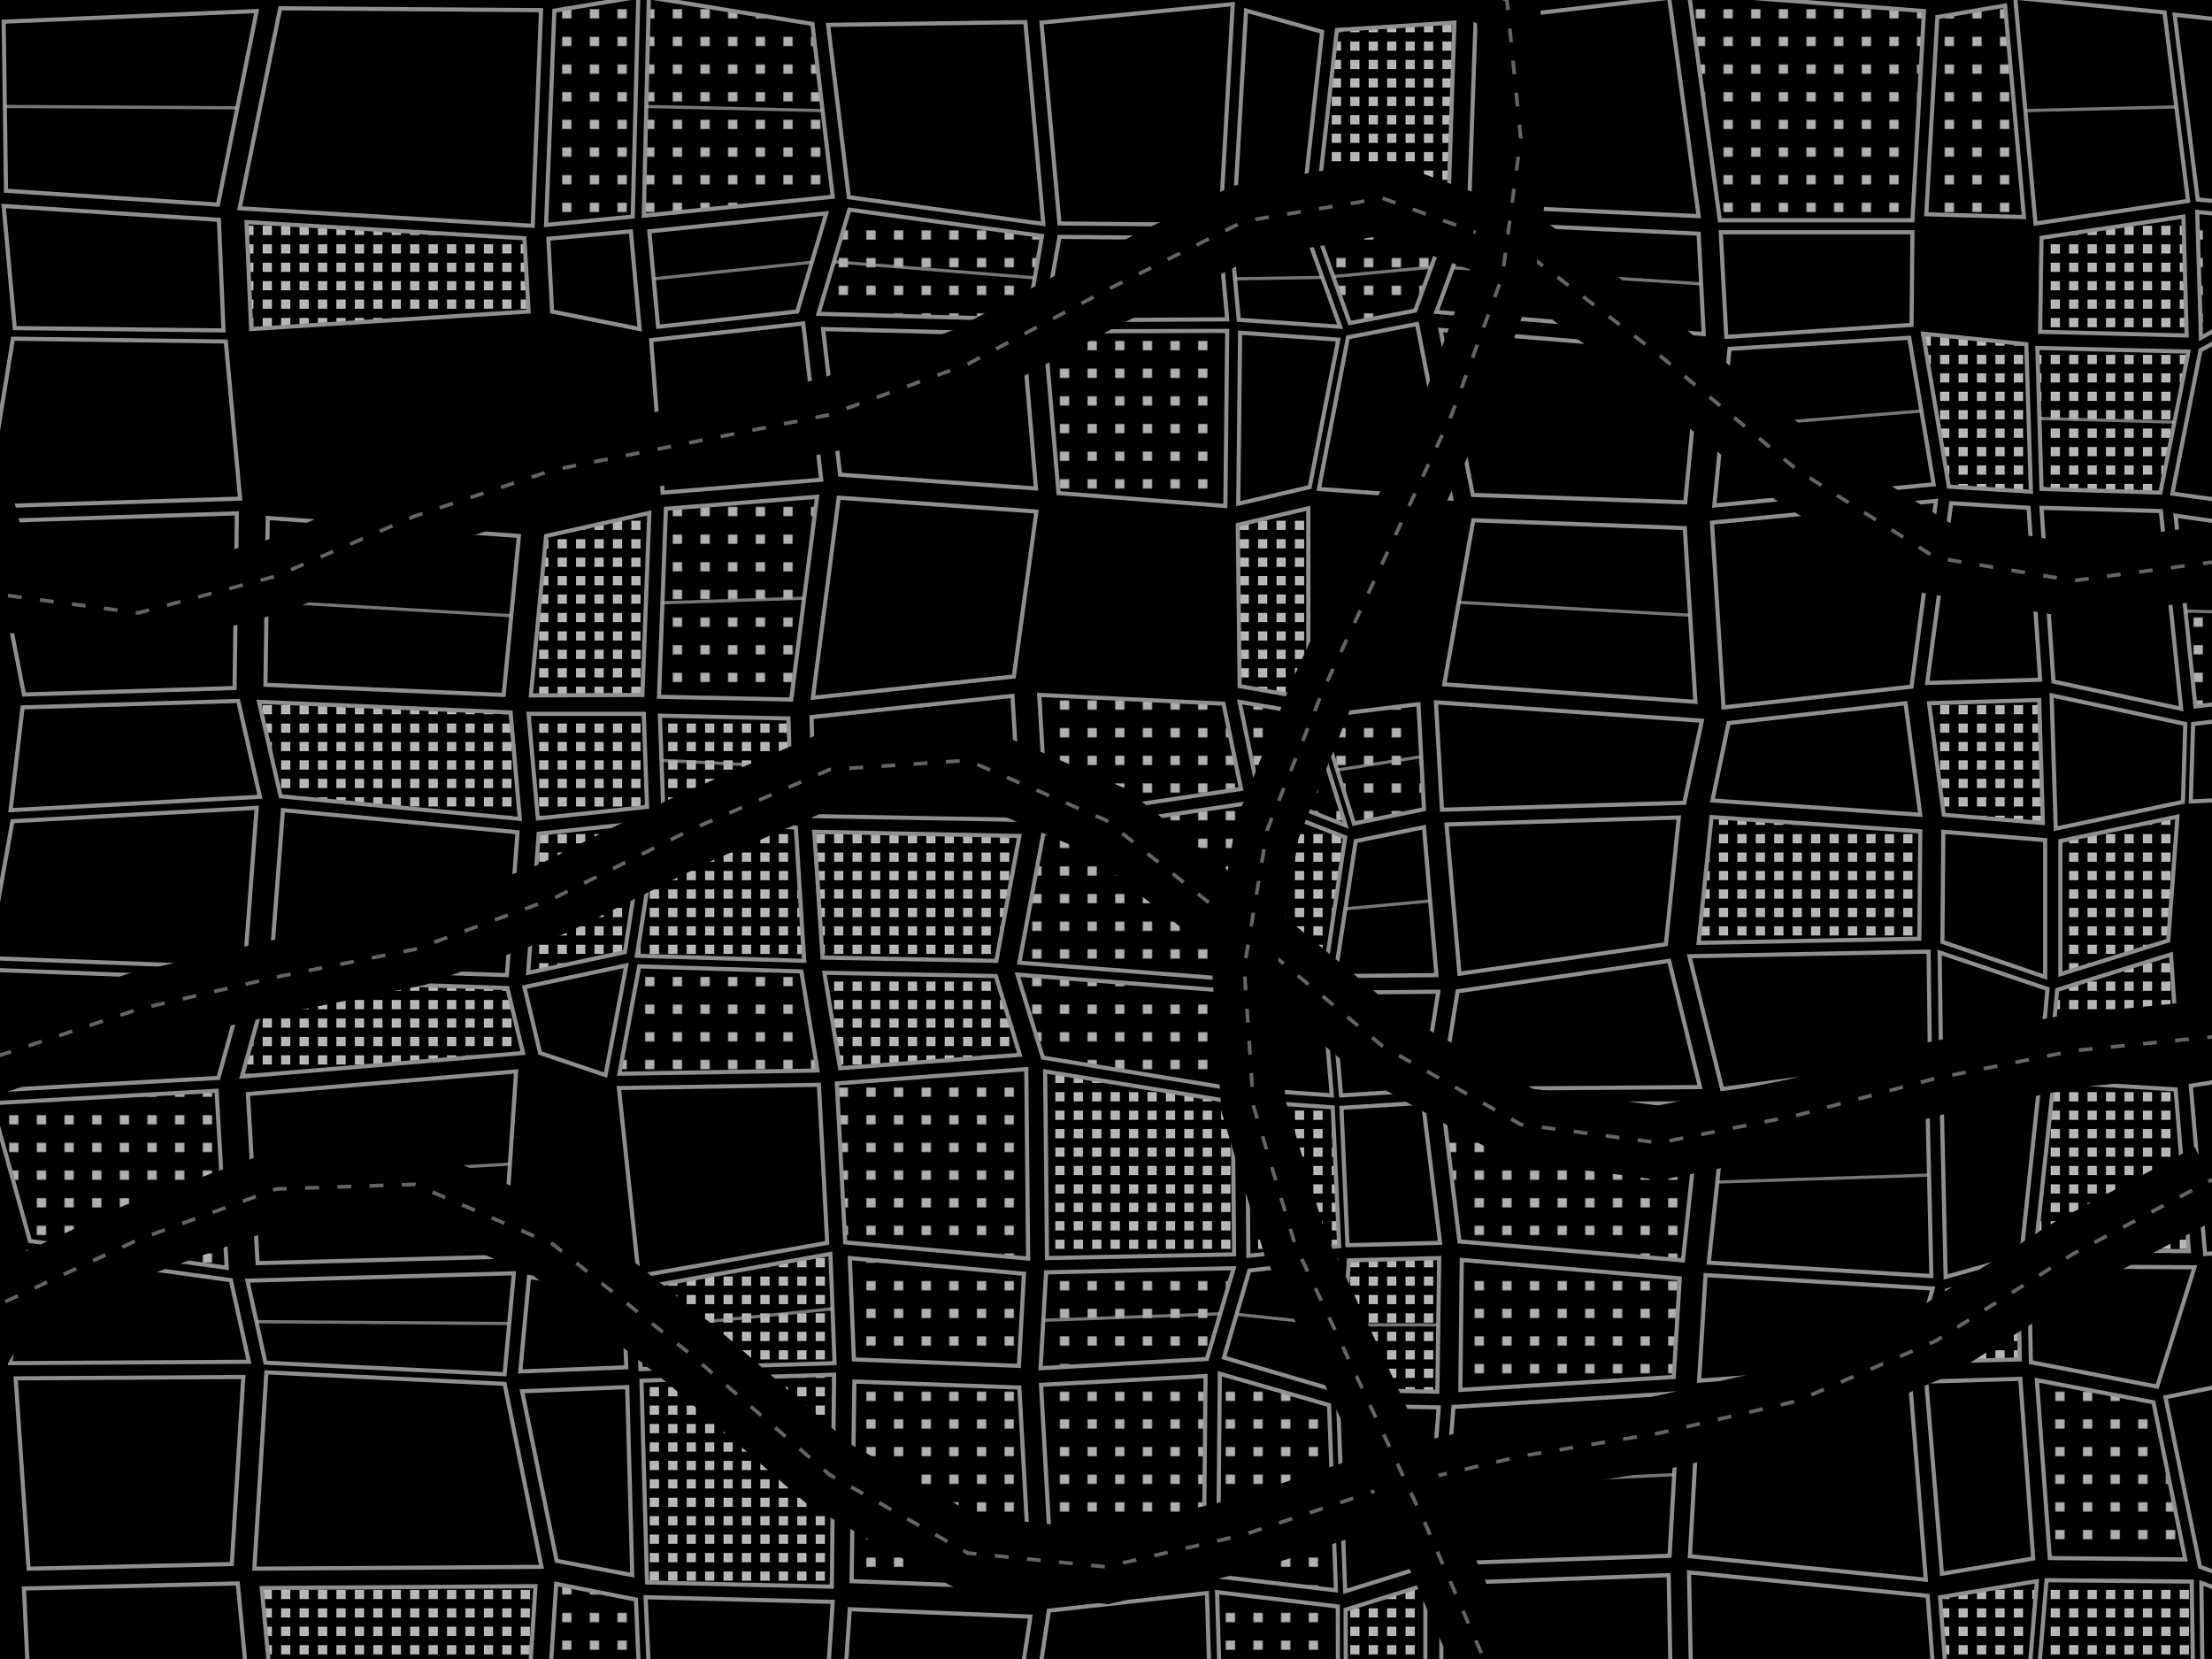
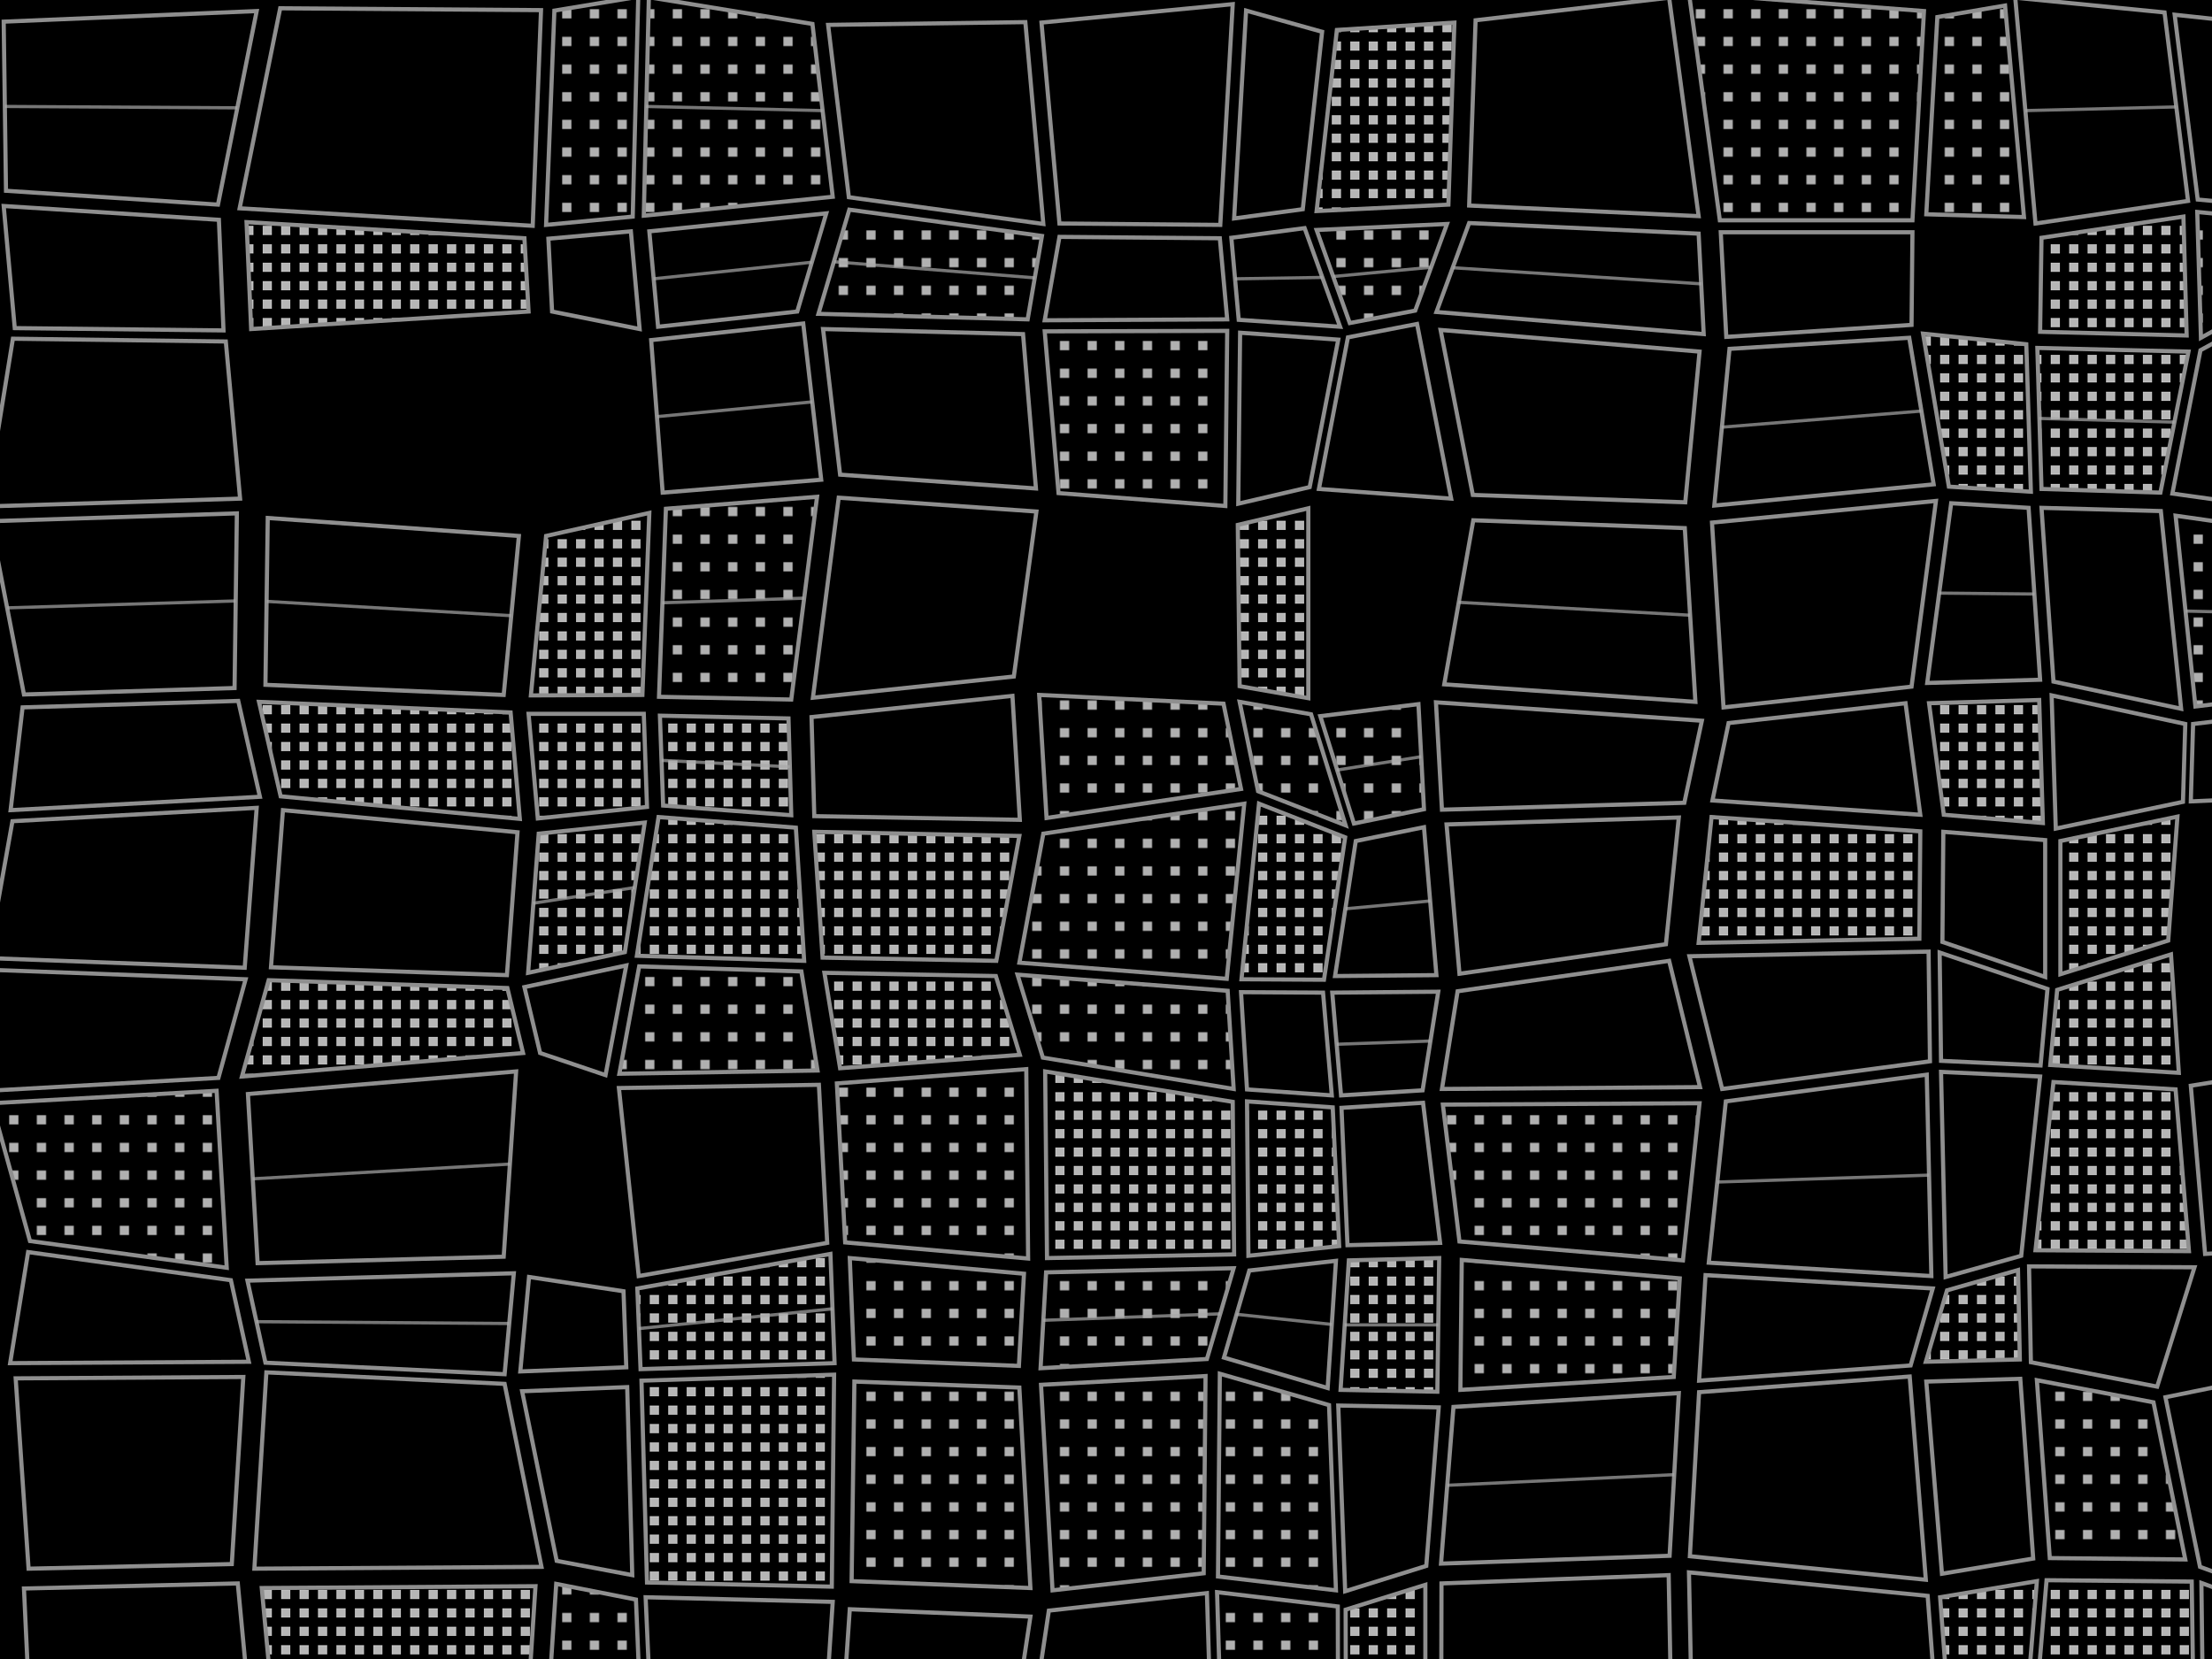
<svg xmlns="http://www.w3.org/2000/svg" width="480" height="360" viewBox="0 0 480 360">
  <defs>
    <pattern id="dg" width="6" height="6" patternUnits="userSpaceOnUse">
      <rect width="6" height="6" fill="#000" />
      <rect x="2" y="2" width="2" height="2" fill="#cfcfcf" />
    </pattern>
    <pattern id="dh" width="4" height="4" patternUnits="userSpaceOnUse">
      <rect width="4" height="4" fill="#000" />
      <rect x="1" y="1" width="2" height="2" fill="#d6d6d6" />
    </pattern>
  </defs>
  <rect width="480" height="360" fill="#000" />
  <path d="M0.8 4.7 L55.7 2.4 L47.3 44.4 L1.3 41.4 Z" fill="none" stroke="#a8a8a8" stroke-width="0.9" opacity="0.85" />
  <line x1="1.1" y1="23.1" x2="51.5" y2="23.4" stroke="#a8a8a8" stroke-width="0.7" opacity="0.7" />
  <path d="M0.8 44.7 L47.5 47.7 L48.5 71.7 L3.2 71.2 Z" fill="none" stroke="#a8a8a8" stroke-width="0.9" opacity="0.85" />
  <path d="M2.8 73.5 L49.0 74.1 L52.1 108.2 L-3.1 109.9 Z" fill="none" stroke="#a8a8a8" stroke-width="0.9" opacity="0.85" />
  <path d="M-2.1 113.1 L51.4 111.4 L50.9 149.3 L5.2 150.7 Z" fill="none" stroke="#a8a8a8" stroke-width="0.9" opacity="0.85" />
  <line x1="1.6" y1="131.9" x2="51.1" y2="130.4" stroke="#a8a8a8" stroke-width="0.7" opacity="0.7" />
  <path d="M4.9 153.5 L51.7 152.1 L56.4 172.9 L2.3 175.8 Z" fill="none" stroke="#a8a8a8" stroke-width="0.9" opacity="0.85" />
  <path d="M2.7 178.2 L55.7 175.3 L53.1 210.0 L-2.6 207.9 Z" fill="none" stroke="#a8a8a8" stroke-width="0.9" opacity="0.85" />
  <path d="M-3.4 210.4 L53.3 212.5 L47.4 233.9 L-2.6 236.7 Z" fill="none" stroke="#a8a8a8" stroke-width="0.9" opacity="0.85" />
  <path d="M-1.8 239.4 L47.0 236.7 L49.2 275.1 L6.5 269.3 Z" fill="url(#dg)" stroke="#a8a8a8" stroke-width="0.9" opacity="0.85" />
  <path d="M6.1 271.7 L50.1 277.8 L54.0 295.5 L2.2 295.8 Z" fill="none" stroke="#a8a8a8" stroke-width="0.9" opacity="0.85" />
  <path d="M3.4 299.1 L52.8 298.8 L50.3 339.4 L6.2 340.4 Z" fill="none" stroke="#a8a8a8" stroke-width="0.9" opacity="0.85" />
  <path d="M5.2 344.7 L51.6 343.6 L56.3 393.4 L7.5 394.0 Z" fill="none" stroke="#a8a8a8" stroke-width="0.9" opacity="0.85" />
  <path d="M60.8 1.8 L117.4 2.2 L115.6 49.0 L52.0 45.2 Z" fill="none" stroke="#a8a8a8" stroke-width="0.9" opacity="0.85" />
  <path d="M53.5 48.2 L113.8 51.7 L114.7 67.6 L54.5 71.4 Z" fill="url(#dh)" stroke="#a8a8a8" stroke-width="0.9" opacity="0.85" />
  <path d="M58.1 112.4 L112.6 116.3 L109.3 150.8 L57.6 148.6 Z" fill="none" stroke="#a8a8a8" stroke-width="0.9" opacity="0.85" />
  <line x1="57.9" y1="130.5" x2="110.9" y2="133.6" stroke="#a8a8a8" stroke-width="0.7" opacity="0.7" />
  <path d="M56.2 152.3 L110.8 154.6 L112.8 177.7 L60.9 172.8 Z" fill="url(#dh)" stroke="#a8a8a8" stroke-width="0.9" opacity="0.85" />
  <path d="M61.4 175.8 L112.3 180.6 L110.0 211.6 L58.8 209.9 Z" fill="none" stroke="#a8a8a8" stroke-width="0.9" opacity="0.85" />
  <path d="M58.3 212.7 L110.1 214.4 L113.5 228.5 L52.5 233.6 Z" fill="url(#dh)" stroke="#a8a8a8" stroke-width="0.9" opacity="0.85" />
  <path d="M53.8 237.4 L112.0 232.5 L109.3 272.7 L55.9 274.1 Z" fill="none" stroke="#a8a8a8" stroke-width="0.9" opacity="0.85" />
  <line x1="54.8" y1="255.8" x2="110.7" y2="252.6" stroke="#a8a8a8" stroke-width="0.7" opacity="0.7" />
  <path d="M53.7 277.9 L111.5 276.3 L109.5 298.2 L57.6 295.7 Z" fill="none" stroke="#a8a8a8" stroke-width="0.9" opacity="0.85" />
  <line x1="55.6" y1="286.8" x2="110.5" y2="287.2" stroke="#a8a8a8" stroke-width="0.7" opacity="0.7" />
  <path d="M57.8 297.8 L109.5 300.3 L117.5 340.0 L55.2 340.4 Z" fill="none" stroke="#a8a8a8" stroke-width="0.9" opacity="0.85" />
  <path d="M56.8 344.6 L116.2 344.2 L113.4 387.3 L61.2 392.0 Z" fill="url(#dh)" stroke="#a8a8a8" stroke-width="0.9" opacity="0.85" />
  <path d="M120.3 2.3 L138.5 -0.7 L137.3 47.0 L118.5 48.8 Z" fill="url(#dg)" stroke="#a8a8a8" stroke-width="0.9" opacity="0.85" />
  <path d="M119.0 51.8 L136.9 50.2 L138.8 71.4 L119.8 67.6 Z" fill="none" stroke="#a8a8a8" stroke-width="0.9" opacity="0.85" />
  <path d="M118.5 116.3 L140.9 111.3 L139.4 150.8 L115.2 150.9 Z" fill="url(#dh)" stroke="#a8a8a8" stroke-width="0.9" opacity="0.85" />
  <path d="M114.7 154.9 L139.7 154.9 L140.4 175.1 L116.7 177.6 Z" fill="url(#dh)" stroke="#a8a8a8" stroke-width="0.9" opacity="0.85" />
  <path d="M116.9 180.9 L139.9 178.5 L135.6 206.6 L114.6 211.1 Z" fill="url(#dh)" stroke="#a8a8a8" stroke-width="0.9" opacity="0.85" />
  <line x1="115.7" y1="196.0" x2="137.7" y2="192.6" stroke="#a8a8a8" stroke-width="0.7" opacity="0.7" />
  <path d="M113.8 214.2 L135.9 209.5 L131.4 233.3 L117.2 228.5 Z" fill="none" stroke="#a8a8a8" stroke-width="0.9" opacity="0.85" />
  <path d="M114.8 277.1 L135.3 280.2 L135.9 296.7 L112.9 297.6 Z" fill="none" stroke="#a8a8a8" stroke-width="0.9" opacity="0.85" />
  <path d="M113.3 301.9 L136.1 301.0 L137.2 341.8 L120.8 338.7 Z" fill="none" stroke="#a8a8a8" stroke-width="0.9" opacity="0.85" />
  <path d="M120.7 343.7 L138.0 347.1 L139.8 390.6 L117.8 387.8 Z" fill="url(#dg)" stroke="#a8a8a8" stroke-width="0.9" opacity="0.85" />
  <line x1="119.2" y1="365.8" x2="138.9" y2="368.8" stroke="#a8a8a8" stroke-width="0.7" opacity="0.7" />
  <path d="M140.8 -0.6 L176.3 5.2 L180.7 42.7 L139.7 46.8 Z" fill="url(#dg)" stroke="#a8a8a8" stroke-width="0.9" opacity="0.85" />
  <line x1="140.2" y1="23.1" x2="178.5" y2="24.0" stroke="#a8a8a8" stroke-width="0.7" opacity="0.7" />
  <path d="M140.9 50.2 L179.3 46.3 L173.0 67.6 L142.8 70.9 Z" fill="none" stroke="#a8a8a8" stroke-width="0.9" opacity="0.85" />
  <line x1="141.8" y1="60.5" x2="176.2" y2="56.9" stroke="#a8a8a8" stroke-width="0.7" opacity="0.7" />
  <path d="M141.3 73.8 L174.3 70.2 L178.2 104.1 L143.8 106.9 Z" fill="none" stroke="#a8a8a8" stroke-width="0.9" opacity="0.85" />
  <line x1="142.6" y1="90.4" x2="176.3" y2="87.2" stroke="#a8a8a8" stroke-width="0.7" opacity="0.7" />
  <path d="M144.5 110.4 L177.3 107.8 L171.7 151.8 L143.0 151.2 Z" fill="url(#dg)" stroke="#a8a8a8" stroke-width="0.9" opacity="0.85" />
  <line x1="143.7" y1="130.8" x2="174.5" y2="129.8" stroke="#a8a8a8" stroke-width="0.7" opacity="0.7" />
  <path d="M143.2 155.3 L171.1 155.9 L171.7 176.9 L143.9 174.8 Z" fill="url(#dh)" stroke="#a8a8a8" stroke-width="0.9" opacity="0.85" />
  <line x1="143.6" y1="165.0" x2="171.4" y2="166.4" stroke="#a8a8a8" stroke-width="0.7" opacity="0.7" />
  <path d="M142.9 177.3 L172.7 179.6 L174.5 208.5 L138.2 207.4 Z" fill="url(#dh)" stroke="#a8a8a8" stroke-width="0.9" opacity="0.85" />
  <path d="M138.7 209.7 L173.9 210.8 L177.4 232.3 L134.4 233.0 Z" fill="url(#dg)" stroke="#a8a8a8" stroke-width="0.9" opacity="0.85" />
  <path d="M134.3 236.1 L177.7 235.4 L179.5 269.7 L138.6 276.9 Z" fill="none" stroke="#a8a8a8" stroke-width="0.9" opacity="0.85" />
  <path d="M138.3 279.6 L180.2 272.1 L181.1 295.8 L139.0 297.1 Z" fill="url(#dh)" stroke="#a8a8a8" stroke-width="0.9" opacity="0.85" />
  <line x1="138.6" y1="288.3" x2="180.7" y2="284.0" stroke="#a8a8a8" stroke-width="0.7" opacity="0.7" />
  <path d="M139.2 299.6 L181.0 298.3 L180.5 344.3 L140.4 343.4 Z" fill="url(#dh)" stroke="#a8a8a8" stroke-width="0.9" opacity="0.85" />
  <path d="M140.1 346.6 L180.7 347.6 L177.5 396.3 L142.1 391.6 Z" fill="none" stroke="#a8a8a8" stroke-width="0.9" opacity="0.85" />
  <path d="M179.7 5.4 L222.5 4.8 L226.4 48.6 L184.2 42.8 Z" fill="none" stroke="#a8a8a8" stroke-width="0.9" opacity="0.85" />
  <path d="M184.3 45.5 L226.1 51.2 L223.0 69.3 L177.6 68.1 Z" fill="url(#dg)" stroke="#a8a8a8" stroke-width="0.9" opacity="0.85" />
  <line x1="181.0" y1="56.8" x2="224.6" y2="60.3" stroke="#a8a8a8" stroke-width="0.7" opacity="0.7" />
  <path d="M178.6 71.4 L222.0 72.5 L224.8 106.0 L182.3 103.0 Z" fill="none" stroke="#a8a8a8" stroke-width="0.9" opacity="0.85" />
  <path d="M182.0 108.0 L224.9 111.0 L220.0 146.8 L176.4 151.4 Z" fill="none" stroke="#a8a8a8" stroke-width="0.9" opacity="0.85" />
  <path d="M176.1 155.6 L219.7 151.0 L221.3 177.9 L176.7 177.1 Z" fill="none" stroke="#a8a8a8" stroke-width="0.9" opacity="0.85" />
  <path d="M176.7 180.5 L221.2 181.4 L216.2 208.5 L178.5 207.8 Z" fill="url(#dh)" stroke="#a8a8a8" stroke-width="0.9" opacity="0.85" />
  <path d="M178.9 211.1 L216.1 211.8 L221.3 228.9 L182.3 231.8 Z" fill="url(#dh)" stroke="#a8a8a8" stroke-width="0.9" opacity="0.85" />
  <path d="M181.6 235.1 L222.7 232.0 L223.1 273.1 L183.4 269.6 Z" fill="url(#dg)" stroke="#a8a8a8" stroke-width="0.9" opacity="0.85" />
  <path d="M184.4 273.0 L222.2 276.4 L221.1 296.4 L185.3 295.0 Z" fill="url(#dg)" stroke="#a8a8a8" stroke-width="0.9" opacity="0.85" />
  <path d="M185.4 299.8 L221.2 301.1 L223.6 344.6 L184.8 343.1 Z" fill="url(#dg)" stroke="#a8a8a8" stroke-width="0.9" opacity="0.85" />
  <path d="M184.4 349.2 L223.6 350.8 L216.9 395.1 L181.3 395.0 Z" fill="none" stroke="#a8a8a8" stroke-width="0.9" opacity="0.85" />
  <path d="M226.0 4.9 L267.5 0.9 L264.8 48.8 L229.9 48.5 Z" fill="none" stroke="#a8a8a8" stroke-width="0.9" opacity="0.85" />
  <path d="M229.9 51.4 L264.7 51.7 L266.3 69.3 L226.7 69.5 Z" fill="none" stroke="#a8a8a8" stroke-width="0.9" opacity="0.85" />
  <path d="M226.7 71.9 L266.3 71.8 L265.9 109.8 L229.7 107.0 Z" fill="url(#dg)" stroke="#a8a8a8" stroke-width="0.9" opacity="0.85" />
  <path d="M225.5 150.8 L265.5 152.7 L269.3 171.2 L227.1 177.5 Z" fill="url(#dg)" stroke="#a8a8a8" stroke-width="0.9" opacity="0.85" />
  <path d="M226.4 180.9 L270.0 174.4 L266.2 212.4 L221.2 208.9 Z" fill="url(#dg)" stroke="#a8a8a8" stroke-width="0.9" opacity="0.85" />
  <path d="M220.8 211.5 L266.4 215.0 L267.7 236.3 L226.3 229.5 Z" fill="url(#dg)" stroke="#a8a8a8" stroke-width="0.9" opacity="0.85" />
  <path d="M226.8 232.5 L267.5 239.1 L267.8 272.2 L227.2 273.0 Z" fill="url(#dh)" stroke="#a8a8a8" stroke-width="0.9" opacity="0.85" />
  <path d="M227.0 276.1 L267.7 275.2 L261.9 294.9 L225.8 296.9 Z" fill="url(#dg)" stroke="#a8a8a8" stroke-width="0.9" opacity="0.85" />
  <line x1="226.4" y1="286.5" x2="264.8" y2="285.1" stroke="#a8a8a8" stroke-width="0.7" opacity="0.7" />
  <path d="M225.9 300.5 L261.6 298.6 L261.2 341.4 L228.4 345.1 Z" fill="url(#dg)" stroke="#a8a8a8" stroke-width="0.9" opacity="0.85" />
  <path d="M227.6 349.5 L261.9 345.7 L263.4 395.2 L220.6 396.4 Z" fill="none" stroke="#a8a8a8" stroke-width="0.9" opacity="0.85" />
  <path d="M270.4 2.3 L286.9 6.9 L282.7 45.4 L267.8 47.4 Z" fill="none" stroke="#a8a8a8" stroke-width="0.9" opacity="0.85" />
  <path d="M267.2 51.6 L283.1 49.5 L290.8 70.9 L268.8 69.4 Z" fill="none" stroke="#a8a8a8" stroke-width="0.9" opacity="0.85" />
  <line x1="268.0" y1="60.5" x2="287.0" y2="60.2" stroke="#a8a8a8" stroke-width="0.7" opacity="0.7" />
  <path d="M269.1 72.2 L290.4 73.7 L284.2 105.7 L268.7 109.3 Z" fill="none" stroke="#a8a8a8" stroke-width="0.9" opacity="0.85" />
  <path d="M268.6 113.9 L283.9 110.3 L283.9 151.5 L269.0 148.9 Z" fill="url(#dh)" stroke="#a8a8a8" stroke-width="0.9" opacity="0.85" />
  <path d="M269.0 152.3 L284.5 155.0 L292.0 179.1 L273.0 171.7 Z" fill="url(#dg)" stroke="#a8a8a8" stroke-width="0.9" opacity="0.85" />
  <path d="M273.2 174.4 L291.9 181.7 L287.3 212.6 L269.4 212.5 Z" fill="url(#dh)" stroke="#a8a8a8" stroke-width="0.9" opacity="0.85" />
  <path d="M269.3 215.3 L287.1 215.4 L289.0 237.7 L270.6 236.4 Z" fill="none" stroke="#a8a8a8" stroke-width="0.9" opacity="0.85" />
  <path d="M270.6 239.0 L289.2 240.3 L290.6 270.4 L270.9 272.5 Z" fill="url(#dh)" stroke="#a8a8a8" stroke-width="0.9" opacity="0.85" />
  <path d="M271.1 275.7 L289.9 273.6 L288.1 301.2 L265.6 294.6 Z" fill="none" stroke="#a8a8a8" stroke-width="0.9" opacity="0.85" />
  <line x1="268.3" y1="285.2" x2="289.0" y2="287.4" stroke="#a8a8a8" stroke-width="0.7" opacity="0.7" />
  <path d="M264.7 298.1 L288.4 304.9 L289.9 345.1 L264.3 342.1 Z" fill="url(#dg)" stroke="#a8a8a8" stroke-width="0.9" opacity="0.85" />
  <path d="M264.1 345.5 L290.3 348.6 L290.4 395.8 L265.6 395.3 Z" fill="url(#dg)" stroke="#a8a8a8" stroke-width="0.9" opacity="0.85" />
  <path d="M290.1 6.5 L315.6 4.9 L314.3 44.4 L285.7 45.8 Z" fill="url(#dh)" stroke="#a8a8a8" stroke-width="0.9" opacity="0.85" />
  <path d="M285.7 49.9 L314.0 48.6 L307.1 67.4 L292.9 70.1 Z" fill="url(#dg)" stroke="#a8a8a8" stroke-width="0.9" opacity="0.85" />
  <line x1="289.3" y1="60.0" x2="310.5" y2="58.0" stroke="#a8a8a8" stroke-width="0.7" opacity="0.7" />
  <path d="M292.5 73.2 L307.5 70.3 L314.9 108.2 L286.2 106.1 Z" fill="none" stroke="#a8a8a8" stroke-width="0.9" opacity="0.85" />
  <path d="M286.5 155.4 L307.8 152.8 L309.0 175.6 L293.8 178.7 Z" fill="url(#dg)" stroke="#a8a8a8" stroke-width="0.9" opacity="0.85" />
  <line x1="290.1" y1="167.1" x2="308.4" y2="164.2" stroke="#a8a8a8" stroke-width="0.7" opacity="0.7" />
  <path d="M294.2 182.5 L309.0 179.5 L311.7 211.6 L289.7 211.8 Z" fill="none" stroke="#a8a8a8" stroke-width="0.9" opacity="0.85" />
  <line x1="292.0" y1="197.2" x2="310.4" y2="195.5" stroke="#a8a8a8" stroke-width="0.7" opacity="0.7" />
  <path d="M289.1 215.4 L312.1 215.2 L308.7 236.6 L291.0 237.7 Z" fill="none" stroke="#a8a8a8" stroke-width="0.9" opacity="0.85" />
  <line x1="290.1" y1="226.6" x2="310.4" y2="225.9" stroke="#a8a8a8" stroke-width="0.7" opacity="0.7" />
  <path d="M291.1 240.4 L308.8 239.3 L312.5 269.7 L292.4 270.2 Z" fill="none" stroke="#a8a8a8" stroke-width="0.9" opacity="0.85" />
  <path d="M292.7 273.5 L312.3 273.0 L311.9 302.0 L290.9 301.6 Z" fill="url(#dh)" stroke="#a8a8a8" stroke-width="0.9" opacity="0.85" />
  <line x1="291.8" y1="287.5" x2="312.1" y2="287.5" stroke="#a8a8a8" stroke-width="0.7" opacity="0.7" />
  <path d="M290.4 305.0 L312.2 305.4 L309.5 339.8 L291.9 345.3 Z" fill="none" stroke="#a8a8a8" stroke-width="0.9" opacity="0.85" />
  <path d="M292.0 349.3 L309.3 343.9 L309.3 390.9 L292.1 394.7 Z" fill="url(#dh)" stroke="#a8a8a8" stroke-width="0.9" opacity="0.85" />
  <path d="M320.2 4.4 L362.2 -0.5 L368.6 46.9 L318.8 44.6 Z" fill="none" stroke="#a8a8a8" stroke-width="0.9" opacity="0.85" />
  <path d="M318.8 48.4 L368.6 50.7 L369.7 72.5 L311.7 67.7 Z" fill="none" stroke="#a8a8a8" stroke-width="0.9" opacity="0.85" />
  <line x1="315.3" y1="58.1" x2="369.2" y2="61.6" stroke="#a8a8a8" stroke-width="0.7" opacity="0.7" />
  <path d="M312.6 71.6 L368.8 76.3 L365.7 109.0 L319.6 107.4 Z" fill="none" stroke="#a8a8a8" stroke-width="0.9" opacity="0.85" />
  <path d="M319.7 112.9 L365.6 114.6 L367.9 152.3 L313.4 148.5 Z" fill="none" stroke="#a8a8a8" stroke-width="0.9" opacity="0.85" />
  <line x1="316.5" y1="130.7" x2="366.7" y2="133.5" stroke="#a8a8a8" stroke-width="0.7" opacity="0.7" />
  <path d="M311.6 152.4 L369.3 156.4 L365.5 174.2 L312.9 175.7 Z" fill="none" stroke="#a8a8a8" stroke-width="0.9" opacity="0.85" />
  <path d="M313.9 178.9 L364.3 177.4 L361.5 204.9 L316.7 211.3 Z" fill="none" stroke="#a8a8a8" stroke-width="0.9" opacity="0.85" />
  <path d="M316.3 215.1 L362.2 208.5 L368.9 235.9 L312.9 236.3 Z" fill="none" stroke="#a8a8a8" stroke-width="0.9" opacity="0.85" />
  <path d="M313.1 239.7 L368.8 239.4 L365.2 273.5 L316.7 269.4 Z" fill="url(#dg)" stroke="#a8a8a8" stroke-width="0.9" opacity="0.85" />
  <path d="M317.2 273.4 L364.5 277.4 L363.2 298.8 L316.9 301.6 Z" fill="url(#dg)" stroke="#a8a8a8" stroke-width="0.9" opacity="0.85" />
  <path d="M315.4 305.3 L364.3 302.3 L362.3 337.6 L312.7 339.3 Z" fill="none" stroke="#a8a8a8" stroke-width="0.9" opacity="0.85" />
  <line x1="314.1" y1="322.3" x2="363.3" y2="320.0" stroke="#a8a8a8" stroke-width="0.7" opacity="0.7" />
  <path d="M312.8 343.6 L362.1 341.8 L363.1 394.7 L312.7 390.8 Z" fill="none" stroke="#a8a8a8" stroke-width="0.9" opacity="0.85" />
  <path d="M366.5 -1.5 L417.5 2.4 L415.0 47.8 L373.2 47.8 Z" fill="url(#dg)" stroke="#a8a8a8" stroke-width="0.9" opacity="0.85" />
  <path d="M373.4 50.4 L415.0 50.4 L414.8 70.5 L374.6 73.1 Z" fill="none" stroke="#a8a8a8" stroke-width="0.9" opacity="0.85" />
  <path d="M375.3 75.7 L414.3 73.3 L419.6 105.1 L372.0 109.7 Z" fill="none" stroke="#a8a8a8" stroke-width="0.9" opacity="0.85" />
  <line x1="373.6" y1="92.7" x2="416.9" y2="89.2" stroke="#a8a8a8" stroke-width="0.7" opacity="0.7" />
  <path d="M371.5 113.4 L420.1 108.7 L414.8 149.0 L374.0 153.5 Z" fill="none" stroke="#a8a8a8" stroke-width="0.9" opacity="0.85" />
  <path d="M375.1 156.9 L413.5 152.6 L416.7 176.8 L371.6 173.7 Z" fill="none" stroke="#a8a8a8" stroke-width="0.9" opacity="0.85" />
  <path d="M371.4 177.3 L416.7 180.4 L416.5 203.7 L368.6 204.6 Z" fill="url(#dh)" stroke="#a8a8a8" stroke-width="0.9" opacity="0.85" />
  <path d="M366.6 207.5 L418.5 206.5 L418.8 230.3 L373.7 236.3 Z" fill="none" stroke="#a8a8a8" stroke-width="0.9" opacity="0.85" />
  <path d="M374.5 239.0 L418.1 233.2 L419.1 276.9 L370.8 274.0 Z" fill="none" stroke="#a8a8a8" stroke-width="0.9" opacity="0.85" />
  <line x1="372.6" y1="256.5" x2="418.6" y2="255.0" stroke="#a8a8a8" stroke-width="0.7" opacity="0.7" />
  <path d="M370.1 276.7 L419.4 279.6 L414.6 296.3 L368.7 299.6 Z" fill="none" stroke="#a8a8a8" stroke-width="0.9" opacity="0.85" />
  <path d="M368.7 302.1 L414.4 298.7 L417.9 342.8 L366.7 337.7 Z" fill="none" stroke="#a8a8a8" stroke-width="0.9" opacity="0.85" />
  <path d="M366.5 341.2 L418.3 346.3 L421.7 391.8 L367.6 395.5 Z" fill="none" stroke="#a8a8a8" stroke-width="0.9" opacity="0.85" />
  <path d="M420.4 3.7 L435.1 1.2 L439.2 47.1 L418.0 46.5 Z" fill="url(#dg)" stroke="#a8a8a8" stroke-width="0.9" opacity="0.85" />
  <path d="M417.3 72.4 L439.7 74.7 L440.7 106.7 L422.9 105.6 Z" fill="url(#dh)" stroke="#a8a8a8" stroke-width="0.9" opacity="0.85" />
  <path d="M423.4 109.2 L440.2 110.2 L442.7 147.5 L418.2 148.2 Z" fill="none" stroke="#a8a8a8" stroke-width="0.9" opacity="0.85" />
  <line x1="420.8" y1="128.7" x2="441.5" y2="128.9" stroke="#a8a8a8" stroke-width="0.7" opacity="0.7" />
  <path d="M418.6 152.6 L442.5 151.9 L443.3 178.6 L421.8 176.8 Z" fill="url(#dh)" stroke="#a8a8a8" stroke-width="0.9" opacity="0.85" />
  <path d="M421.7 180.5 L443.8 182.3 L443.8 212.0 L421.5 204.4 Z" fill="none" stroke="#a8a8a8" stroke-width="0.9" opacity="0.85" />
  <path d="M420.9 206.7 L444.3 214.6 L442.8 231.2 L421.2 230.2 Z" fill="none" stroke="#a8a8a8" stroke-width="0.9" opacity="0.85" />
  <path d="M421.2 232.6 L442.7 233.6 L438.6 272.5 L422.2 277.1 Z" fill="none" stroke="#a8a8a8" stroke-width="0.9" opacity="0.85" />
  <path d="M422.5 280.0 L437.9 275.6 L438.3 295.0 L417.9 295.5 Z" fill="url(#dh)" stroke="#a8a8a8" stroke-width="0.9" opacity="0.85" />
  <path d="M418.0 299.8 L438.4 299.2 L441.2 338.2 L421.4 341.5 Z" fill="none" stroke="#a8a8a8" stroke-width="0.9" opacity="0.85" />
  <path d="M421.0 346.6 L442.0 343.1 L437.9 392.8 L424.4 391.6 Z" fill="url(#dh)" stroke="#a8a8a8" stroke-width="0.9" opacity="0.85" />
  <path d="M437.3 -0.5 L469.7 2.7 L474.8 43.6 L441.7 48.5 Z" fill="none" stroke="#a8a8a8" stroke-width="0.9" opacity="0.85" />
  <line x1="439.5" y1="24.0" x2="472.2" y2="23.2" stroke="#a8a8a8" stroke-width="0.7" opacity="0.7" />
  <path d="M443.0 51.6 L473.8 47.0 L474.5 72.8 L442.7 72.0 Z" fill="url(#dh)" stroke="#a8a8a8" stroke-width="0.9" opacity="0.85" />
  <path d="M442.1 75.5 L474.9 76.3 L468.8 106.9 L443.0 106.1 Z" fill="url(#dh)" stroke="#a8a8a8" stroke-width="0.9" opacity="0.85" />
  <line x1="442.5" y1="90.8" x2="471.9" y2="91.6" stroke="#a8a8a8" stroke-width="0.7" opacity="0.7" />
  <path d="M443.0 110.2 L468.9 110.9 L473.3 153.8 L445.6 147.9 Z" fill="none" stroke="#a8a8a8" stroke-width="0.9" opacity="0.85" />
  <path d="M445.2 150.9 L474.2 157.1 L473.7 174.0 L446.1 179.8 Z" fill="none" stroke="#a8a8a8" stroke-width="0.9" opacity="0.85" />
  <path d="M447.1 182.5 L472.5 177.2 L470.5 204.1 L447.1 211.4 Z" fill="url(#dh)" stroke="#a8a8a8" stroke-width="0.9" opacity="0.85" />
  <path d="M446.4 214.8 L471.1 207.1 L472.8 232.8 L444.9 231.1 Z" fill="url(#dh)" stroke="#a8a8a8" stroke-width="0.9" opacity="0.85" />
  <path d="M445.6 234.8 L472.1 236.4 L475.0 271.5 L441.7 271.3 Z" fill="url(#dh)" stroke="#a8a8a8" stroke-width="0.9" opacity="0.85" />
  <path d="M440.3 274.8 L476.2 275.0 L468.1 300.9 L440.7 295.6 Z" fill="none" stroke="#a8a8a8" stroke-width="0.9" opacity="0.85" />
  <path d="M442.0 299.5 L467.3 304.3 L474.2 338.4 L444.8 338.1 Z" fill="url(#dg)" stroke="#a8a8a8" stroke-width="0.9" opacity="0.85" />
  <path d="M444.1 342.9 L475.6 343.2 L476.3 392.8 L439.9 392.9 Z" fill="url(#dh)" stroke="#a8a8a8" stroke-width="0.9" opacity="0.85" />
  <path d="M471.9 3.2 L498.0 6.0 L497.6 45.2 L476.9 43.3 Z" fill="none" stroke="#a8a8a8" stroke-width="0.9" opacity="0.85" />
  <path d="M476.8 46.0 L497.6 48.0 L489.6 66.7 L477.6 73.3 Z" fill="url(#dg)" stroke="#a8a8a8" stroke-width="0.9" opacity="0.85" />
  <path d="M477.5 76.0 L489.4 69.5 L495.7 110.5 L471.4 107.1 Z" fill="none" stroke="#a8a8a8" stroke-width="0.9" opacity="0.85" />
  <path d="M472.1 111.9 L495.3 115.2 L495.6 151.0 L476.4 153.3 Z" fill="url(#dg)" stroke="#a8a8a8" stroke-width="0.9" opacity="0.85" />
  <line x1="474.3" y1="132.6" x2="495.4" y2="133.1" stroke="#a8a8a8" stroke-width="0.7" opacity="0.7" />
  <path d="M475.9 157.1 L496.4 154.7 L495.8 173.0 L475.4 173.9 Z" fill="none" stroke="#a8a8a8" stroke-width="0.9" opacity="0.85" />
  <path d="M475.4 235.6 L498.6 231.9 L499.2 270.9 L478.5 272.1 Z" fill="none" stroke="#a8a8a8" stroke-width="0.9" opacity="0.85" />
  <path d="M469.9 303.2 L491.5 298.8 L497.2 347.2 L477.4 340.0 Z" fill="none" stroke="#a8a8a8" stroke-width="0.9" opacity="0.85" />
  <path d="M477.7 343.5 L497.2 350.6 L492.9 394.3 L478.3 392.8 Z" fill="url(#dg)" stroke="#a8a8a8" stroke-width="0.9" opacity="0.85" />
-   <path d="M-10 90 L0 129 L30 133 L60 125 L90 112 L120 102 L150 96 L180 90 L210 79 L240 63 L270 48 L300 43 L330 54 L360 77 L390 102 L420 121 L450 126 L480 122" fill="none" stroke="#000" stroke-width="16" opacity="1" />
-   <path d="M-10 90 L0 129 L30 133 L60 125 L90 112 L120 102 L150 96 L180 90 L210 79 L240 63 L270 48 L300 43 L330 54 L360 77 L390 102 L420 121 L450 126 L480 122" fill="none" stroke="#c9c9c9" stroke-width="0.8" opacity="0.5" stroke-dasharray="3 4" />
-   <path d="M-10 210 L0 229 L30 219 L60 212 L90 206 L120 195 L150 180 L180 167 L210 165 L240 178 L270 202 L300 227 L330 244 L360 248 L390 242 L420 234 L450 228 L480 225" fill="none" stroke="#000" stroke-width="16" opacity="1" />
-   <path d="M-10 210 L0 229 L30 219 L60 212 L90 206 L120 195 L150 180 L180 167 L210 165 L240 178 L270 202 L300 227 L330 244 L360 248 L390 242 L420 234 L450 228 L480 225" fill="none" stroke="#c9c9c9" stroke-width="0.8" opacity="0.5" stroke-dasharray="3 4" />
-   <path d="M-10 300 L0 283 L30 269 L60 258 L90 257 L120 270 L150 294 L180 320 L210 337 L240 340 L270 333 L300 323 L330 316 L360 311 L390 304 L420 291 L450 272 L480 256" fill="none" stroke="#000" stroke-width="16" opacity="1" />
-   <path d="M-10 300 L0 283 L30 269 L60 258 L90 257 L120 270 L150 294 L180 320 L210 337 L240 340 L270 333 L300 323 L330 316 L360 311 L390 304 L420 291 L450 272 L480 256" fill="none" stroke="#c9c9c9" stroke-width="0.8" opacity="0.5" stroke-dasharray="3 4" />
-   <path d="M300 -10 L327 0 L330 30 L326 60 L315 90 L301 120 L287 150 L275 180 L270 210 L272 240 L281 270 L295 300 L309 330 L322 360" fill="none" stroke="#000" stroke-width="14" />
-   <path d="M300 -10 L327 0 L330 30 L326 60 L315 90 L301 120 L287 150 L275 180 L270 210 L272 240 L281 270 L295 300 L309 330 L322 360" fill="none" stroke="#c9c9c9" stroke-width="0.8" opacity="0.5" stroke-dasharray="3 4" />
</svg>
